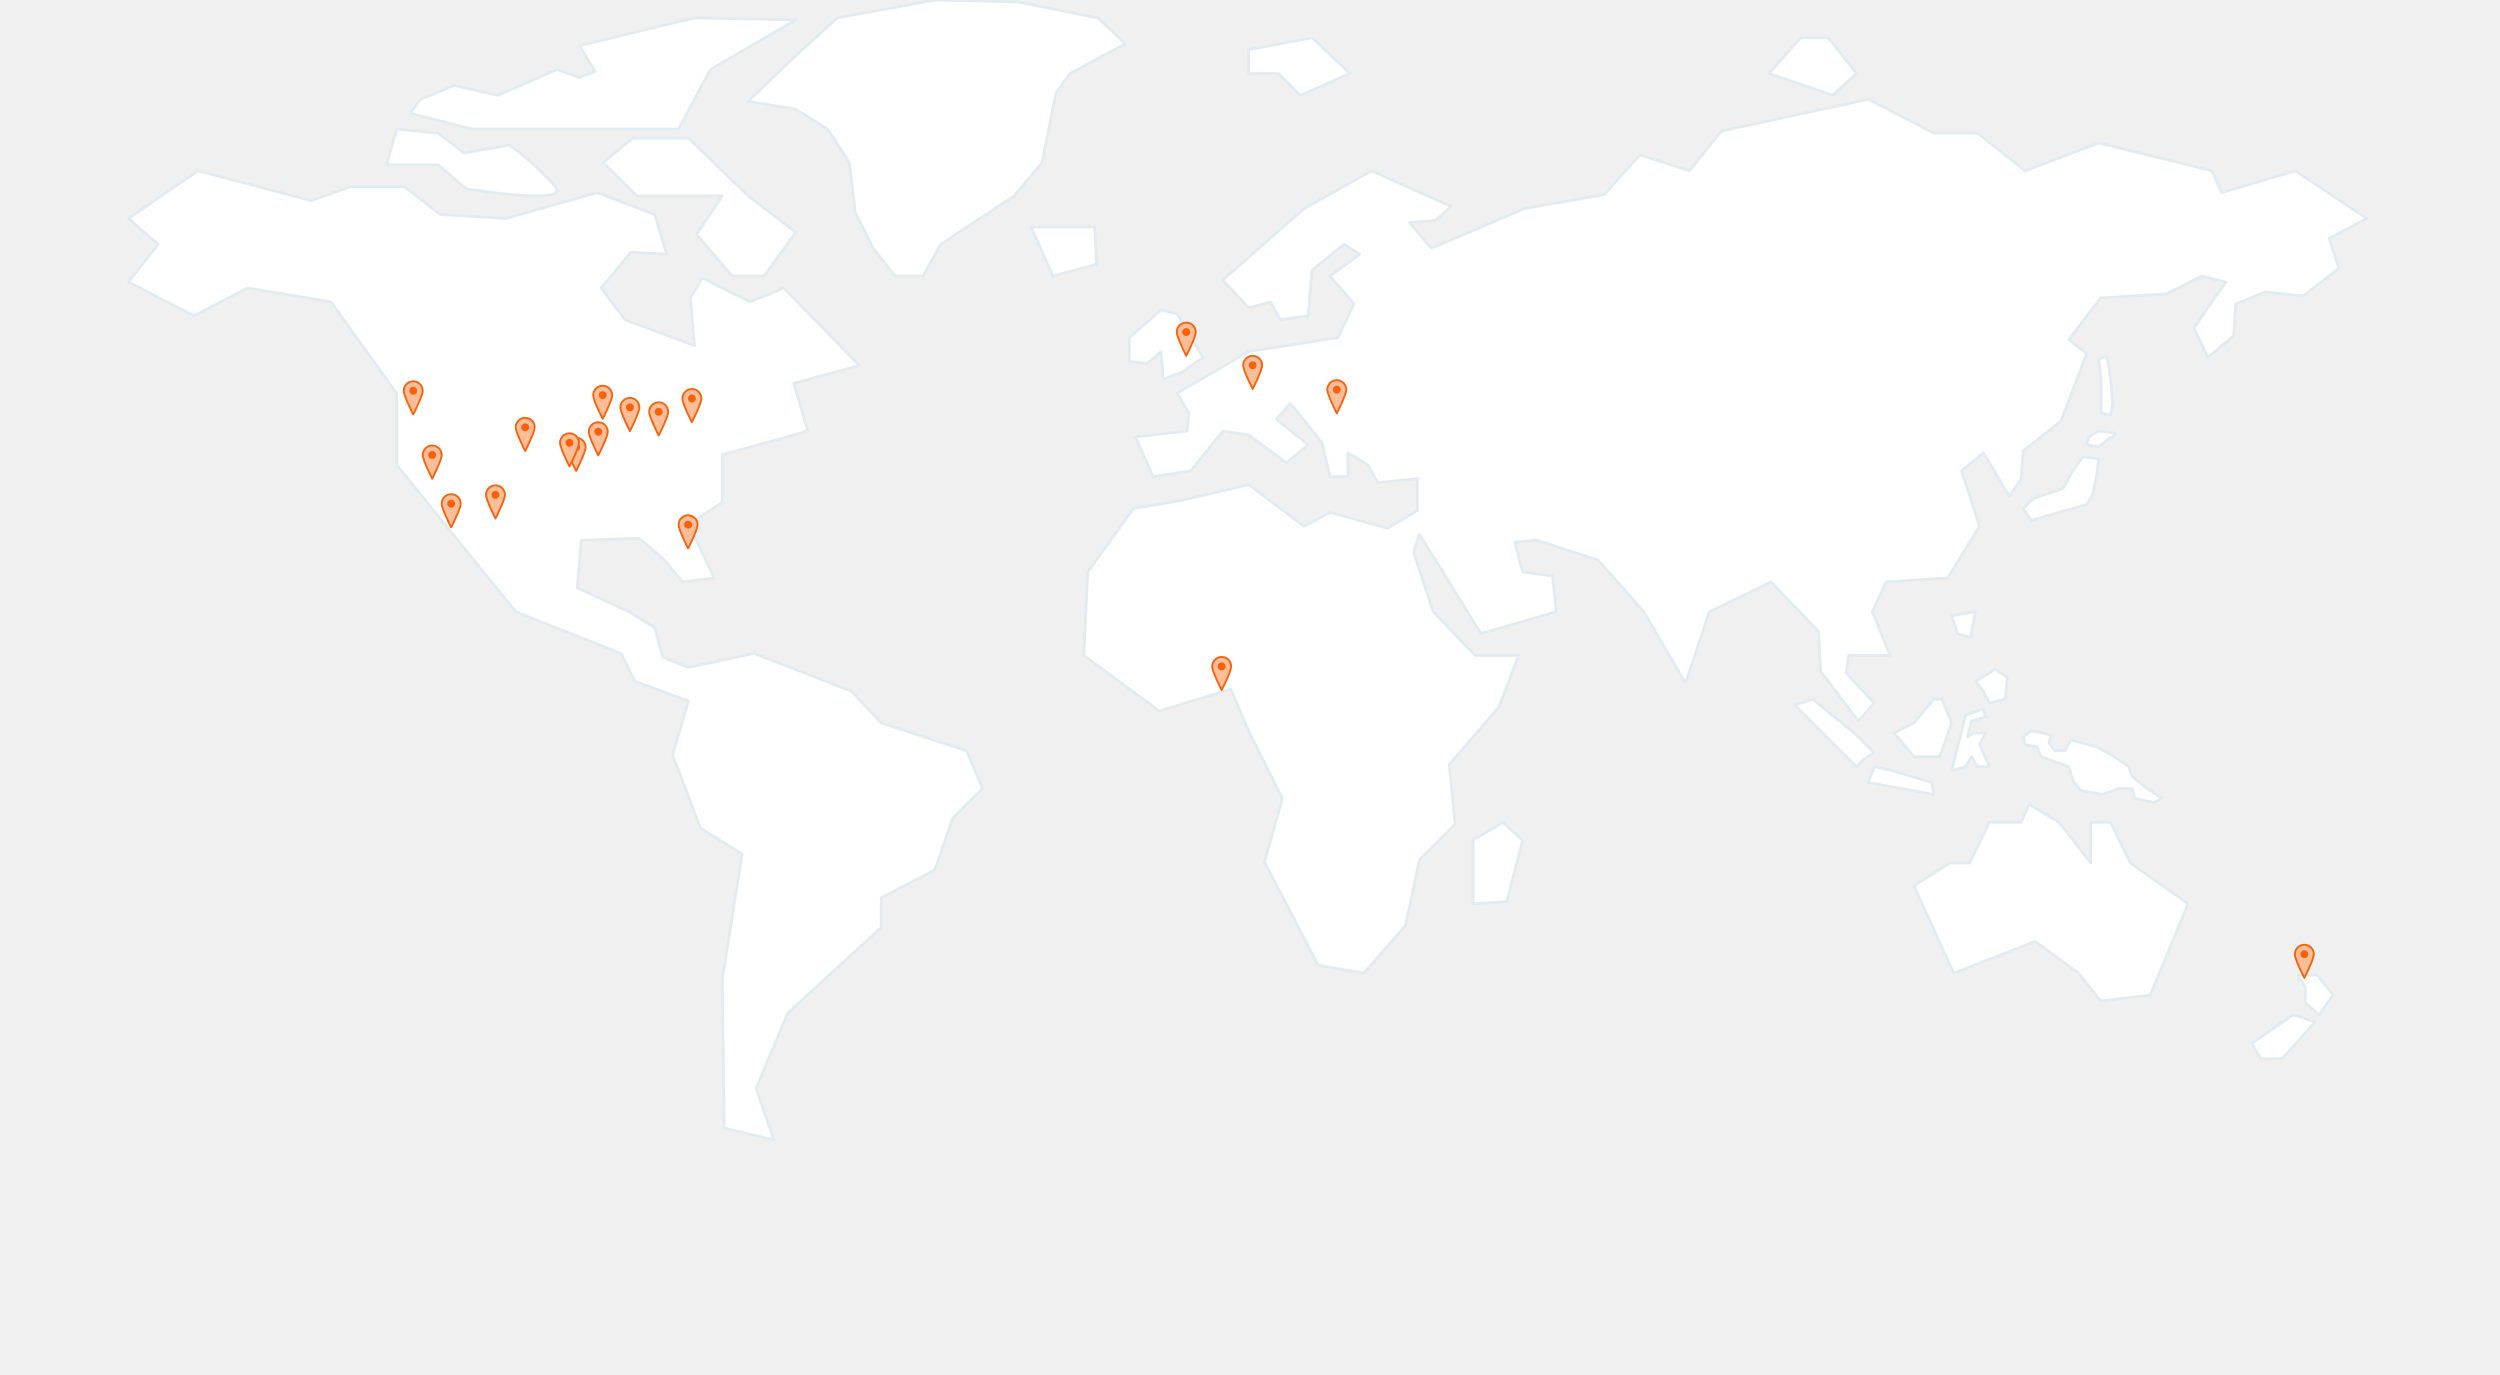
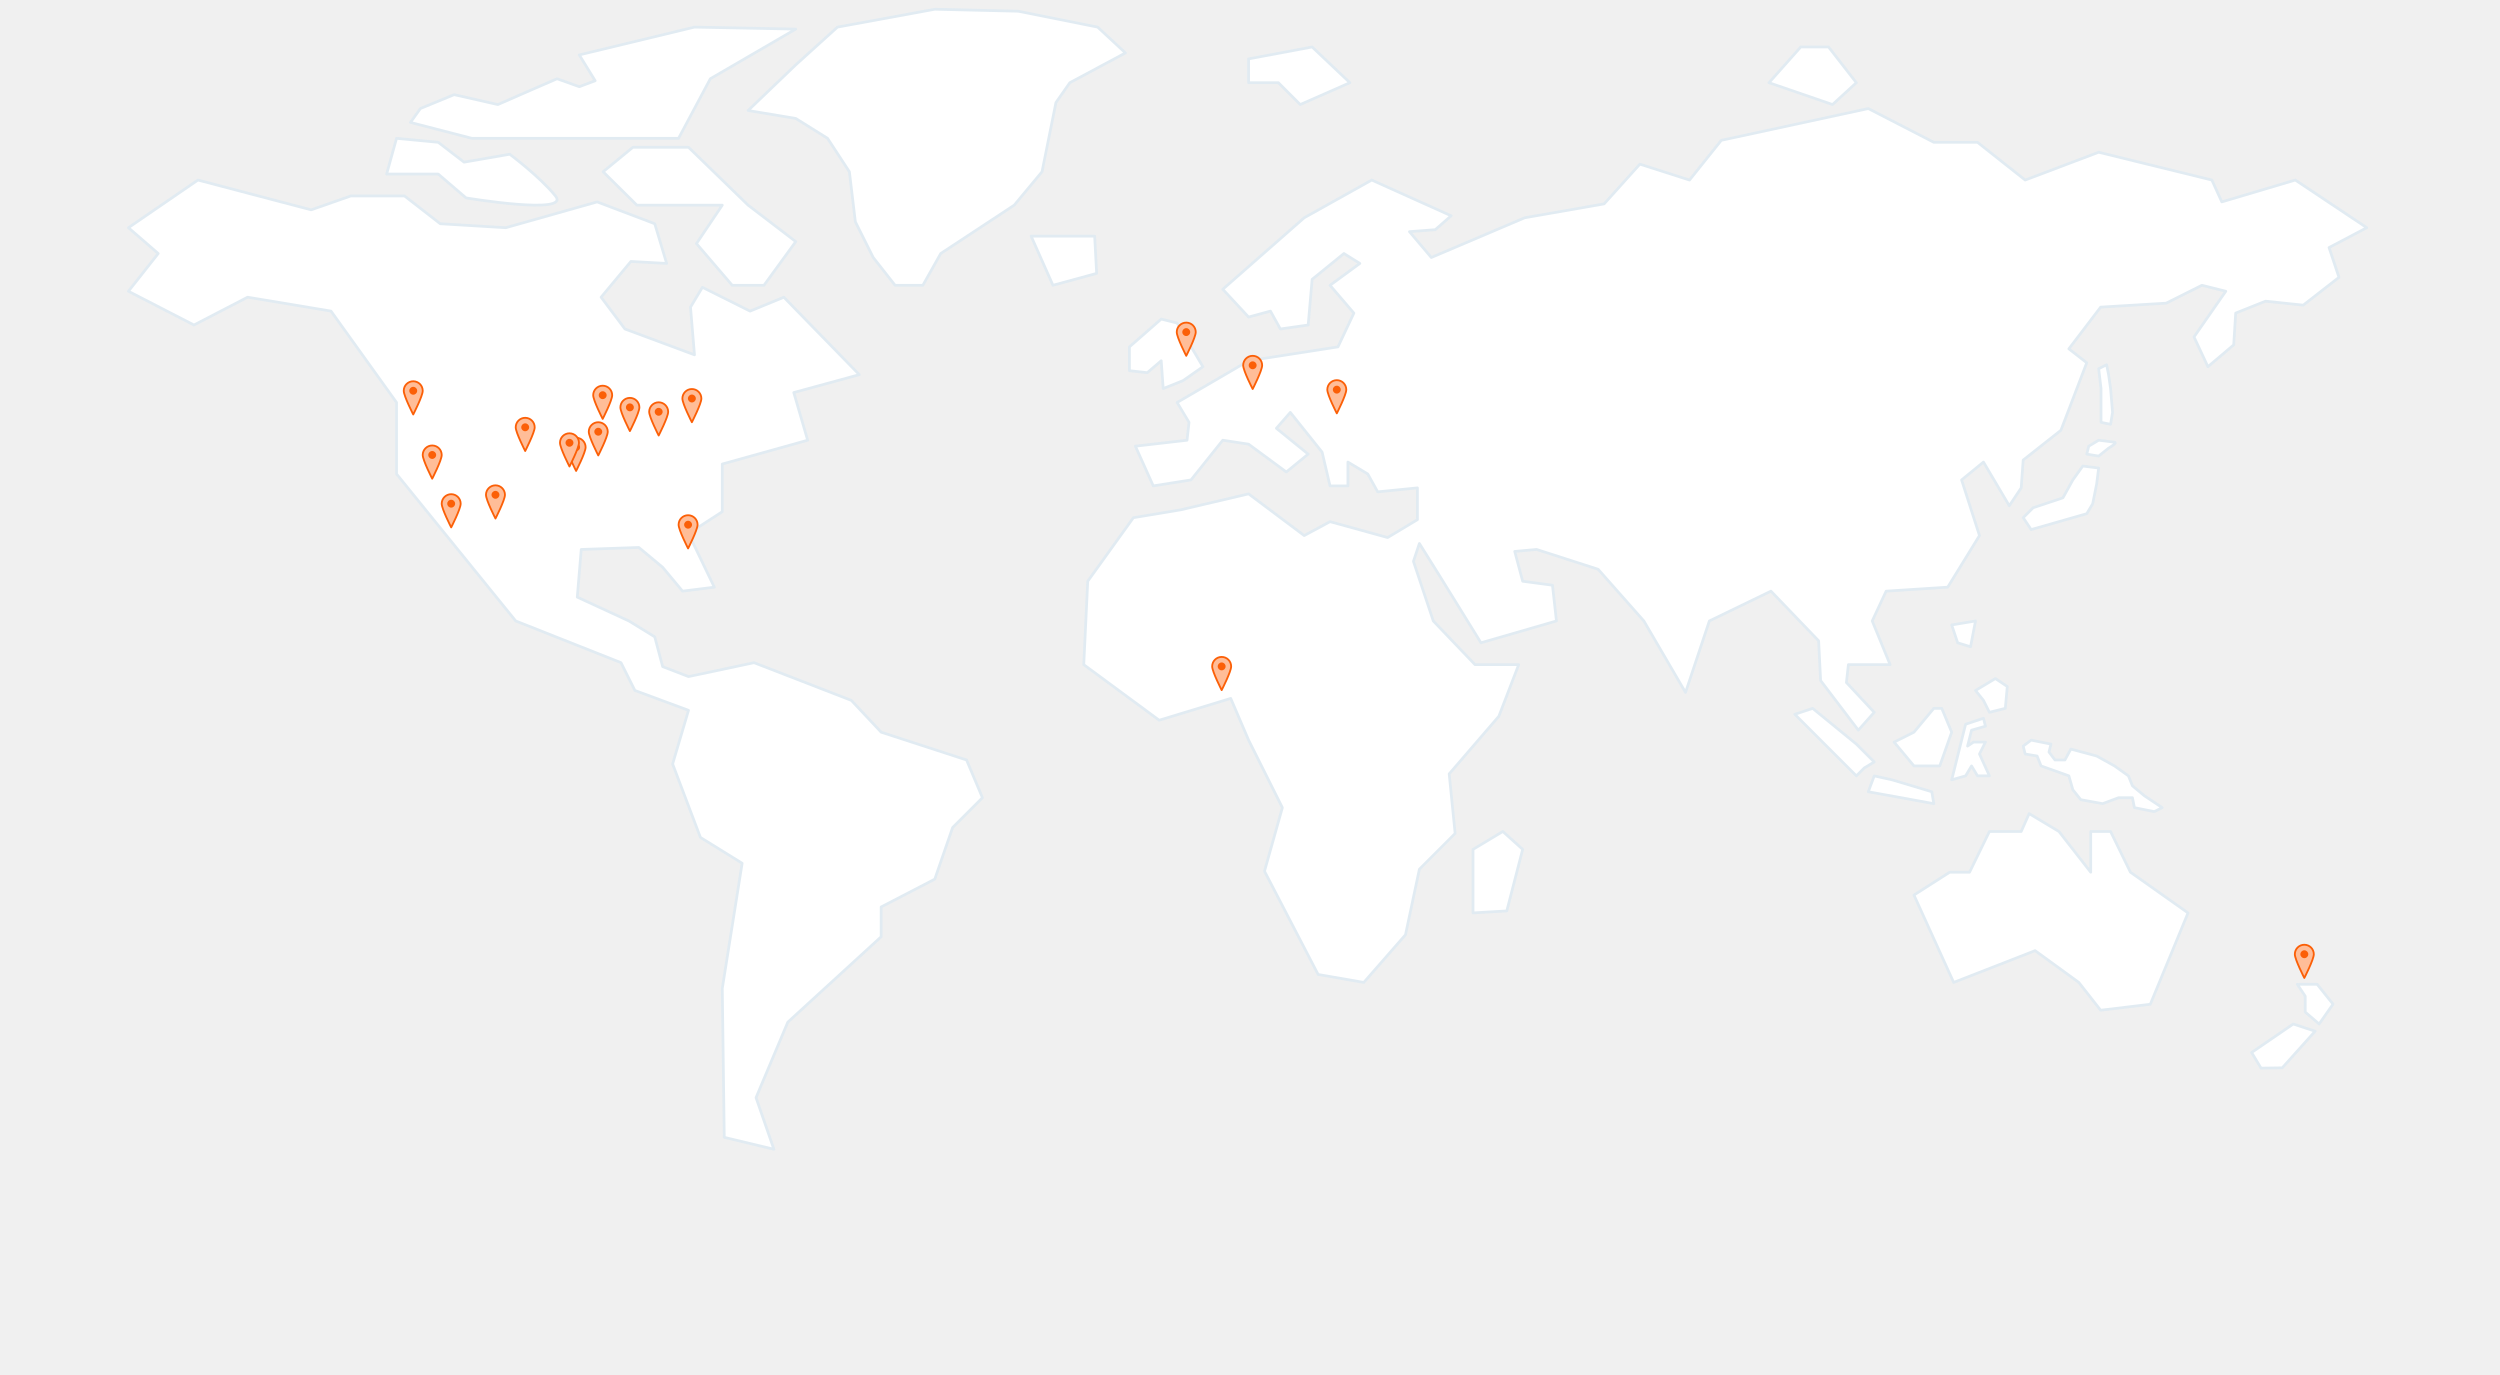
<svg xmlns="http://www.w3.org/2000/svg" width="100%" height="100%" viewBox="0 0 271 149" version="1.1" xml:space="preserve" style="fill-rule:evenodd;clip-rule:evenodd;stroke-linecap:round;stroke-linejoin:round;stroke-miterlimit:1.5;">
  <g id="Pangaea">
    <g id="South-East-Asia---Australia">
-       <path d="M194.554,76.431l6.675,6.674l0.861,-0.861l1.076,-0.646l-1.937,-1.938l-4.737,-3.875l-1.938,0.646Z" style="fill:#fff;stroke:#e1ebf2;stroke-width:0.3px;" />
-       <path d="M202.52,84.827l0.646,-1.722l1.938,0.43l4.306,1.292l0.215,1.292l-2.368,-0.431l-4.737,-0.861Z" style="fill:#fff;stroke:#e1ebf2;stroke-width:0.3px;" />
-       <path d="M205.319,79.445l2.153,2.583l2.799,0l1.292,-3.66l-1.077,-2.583l-0.861,0l-2.153,2.583l-2.153,1.077Z" style="fill:#fff;stroke:#e1ebf2;stroke-width:0.3px;" />
-       <path d="M215.008,76.861l-1.938,0.646l-1.507,6.028l1.507,-0.43l0.646,-1.077l0.646,1.077l1.292,0l-1.077,-2.369l0.646,-1.291l-1.292,0l-0.646,0.43l0.431,-1.722l1.507,-0.431l-0.215,-0.861Z" style="fill:#fff;stroke:#e1ebf2;stroke-width:0.3px;" />
-       <path d="M211.563,66.742l0.646,1.938l1.399,0.43l0.538,-2.798l-2.583,0.43Z" style="fill:#fff;stroke:#e1ebf2;stroke-width:0.3px;" />
-       <path d="M214.146,73.847l0.862,1.076l0.646,1.292l1.722,-0.43l0.215,-2.369l-1.292,-0.861l-2.153,1.292Z" style="fill:#fff;stroke:#e1ebf2;stroke-width:0.3px;" />
-       <path d="M219.314,79.875l0.215,0.861l1.292,0.216l0.43,1.076l3.014,1.077l0.431,1.507l0.861,1.076l2.368,0.431l1.723,-0.646l1.507,0l0.215,1.076l2.153,0.431l0.861,-0.431l-1.937,-1.291l-1.292,-1.077l-0.431,-1.076l-1.507,-1.077l-1.937,-1.076l-2.799,-0.754l-0.646,1.184l-1.077,0l-0.646,-0.861l0.216,-0.861l-2.153,-0.431l-0.861,0.646Z" style="fill:#fff;stroke:#e1ebf2;stroke-width:0.3px;" />
+       <path d="M194.554,77.431l6.675,6.674l0.861,-0.861l1.076,-0.646l-1.937,-1.938l-4.737,-3.875l-1.938,0.646Z" style="fill:#fff;stroke:#e1ebf2;stroke-width:0.3px;" />
+       <path d="M202.52,85.827l0.646,-1.722l1.938,0.43l4.306,1.292l0.215,1.292l-2.368,-0.431l-4.737,-0.861Z" style="fill:#fff;stroke:#e1ebf2;stroke-width:0.3px;" />
+       <path d="M205.319,80.445l2.153,2.583l2.799,0l1.292,-3.66l-1.077,-2.583l-0.861,0l-2.153,2.583l-2.153,1.077Z" style="fill:#fff;stroke:#e1ebf2;stroke-width:0.3px;" />
+       <path d="M215.008,77.861l-1.938,0.646l-1.507,6.028l1.507,-0.43l0.646,-1.077l0.646,1.077l1.292,0l-1.077,-2.369l0.646,-1.291l-1.292,0l-0.646,0.43l0.431,-1.722l1.507,-0.431l-0.215,-0.861Z" style="fill:#fff;stroke:#e1ebf2;stroke-width:0.3px;" />
+       <path d="M211.563,67.742l0.646,1.938l1.399,0.43l0.538,-2.798l-2.583,0.43Z" style="fill:#fff;stroke:#e1ebf2;stroke-width:0.3px;" />
+       <path d="M214.146,74.847l0.862,1.076l0.646,1.292l1.722,-0.43l0.215,-2.369l-1.292,-0.861l-2.153,1.292Z" style="fill:#fff;stroke:#e1ebf2;stroke-width:0.3px;" />
+       <path d="M219.314,80.875l0.215,0.861l1.292,0.216l0.43,1.076l3.014,1.077l0.431,1.507l0.861,1.076l2.368,0.431l1.723,-0.646l1.507,0l0.215,1.076l2.153,0.431l0.861,-0.431l-1.937,-1.291l-1.292,-1.077l-0.431,-1.076l-1.507,-1.077l-1.937,-1.076l-2.799,-0.754l-0.646,1.184l-1.077,0l-0.646,-0.861l0.216,-0.861l-2.153,-0.431l-0.861,0.646Z" style="fill:#fff;stroke:#e1ebf2;stroke-width:0.3px;" />
    </g>
    <g id="Asian-Islands">
-       <path d="M219.314,55.116l0.861,1.292l3.014,-0.861l3.014,-0.861l0.646,-1.077l0.431,-2.153l0.215,-1.722l-1.723,-0.216l-1.076,1.507l-1.076,1.938l-3.23,1.077l-1.076,1.076Z" style="fill:#fff;stroke:#e1ebf2;stroke-width:0.3px;" />
-       <path d="M226.203,48.227l1.292,0.215l1.076,-0.861c0,0 1.019,-0.588 0.646,-0.646c-0.373,-0.059 -1.722,-0.215 -1.722,-0.215l-1.077,0.645l-0.215,0.862Z" style="fill:#fff;stroke:#e1ebf2;stroke-width:0.3px;" />
-       <path d="M227.495,38.969l0.256,2.153l0,3.66l1.036,0.215l0.215,-1.292l-0.215,-2.583l-0.216,-1.507l-0.215,-1.077l-0.861,0.431Z" style="fill:#fff;stroke:#e1ebf2;stroke-width:0.3px;" />
+       <path d="M219.314,56.116l0.861,1.292l3.014,-0.861l3.014,-0.861l0.646,-1.077l0.431,-2.153l0.215,-1.722l-1.723,-0.216l-1.076,1.507l-1.076,1.938l-3.23,1.077l-1.076,1.076Z" style="fill:#fff;stroke:#e1ebf2;stroke-width:0.3px;" />
+       <path d="M226.203,49.227l1.292,0.215l1.076,-0.861c0,0 1.019,-0.588 0.646,-0.646c-0.373,-0.059 -1.722,-0.215 -1.722,-0.215l-1.077,0.645l-0.215,0.862Z" style="fill:#fff;stroke:#e1ebf2;stroke-width:0.3px;" />
+       <path d="M227.495,39.969l0.256,2.153l0,3.66l1.036,0.215l0.215,-1.292l-0.215,-2.583l-0.216,-1.507l-0.215,-1.077l-0.861,0.431Z" style="fill:#fff;stroke:#e1ebf2;stroke-width:0.3px;" />
    </g>
-     <path id="Russia" d="M191.756,7.966l6.889,2.368l2.584,-2.368l-3.015,-3.875l-3.014,0l-3.444,3.875Z" style="fill:#fff;stroke:#e1ebf2;stroke-width:0.3px;" />
+     <path id="Russia" d="M191.756,8.966l6.889,2.368l2.584,-2.368l-3.015,-3.875l-3.014,0l-3.444,3.875Z" style="fill:#fff;stroke:#e1ebf2;stroke-width:0.3px;" />
    <g id="North-Atlantic">
-       <path d="M135.348,7.966l3.229,0l2.368,2.368l5.383,-2.368l-4.091,-3.875l-6.889,1.291l0,2.584Z" style="fill:#fff;stroke:#e1ebf2;stroke-width:0.3px;" />
-       <path d="M111.773,24.598l2.368,5.328l4.736,-1.291l-0.215,-4.037l-4.736,0l-2.153,0Z" style="fill:#fff;stroke:#e1ebf2;stroke-width:0.3px;" />
-       <path d="M122.43,36.601l0,2.583l1.937,0.215l1.508,-1.291l0.215,3.014l2.153,-0.861l2.153,-1.507l-2.799,-4.737l-1.722,-0.431l-3.445,3.015Z" style="fill:#fff;stroke:#e1ebf2;stroke-width:0.3px;" />
-       <path id="Greenland" d="M81.093,10.98l5.167,0.861l3.445,2.153l2.368,3.623l0.646,5.42l1.937,3.875l2.369,3.014l3.014,0l1.938,-3.444l7.966,-5.243l3.014,-3.622l1.507,-7.498l1.507,-2.153l6.028,-3.229l-3.014,-2.799l-8.612,-1.723l-9.042,-0.215l-10.55,1.938l-4.521,4.09l-5.167,4.952Z" style="fill:#fff;stroke:#e1ebf2;stroke-width:0.3px;" />
+       <path d="M135.348,8.966l3.229,0l2.368,2.368l5.383,-2.368l-4.091,-3.875l-6.889,1.291l0,2.584Z" style="fill:#fff;stroke:#e1ebf2;stroke-width:0.3px;" />
+       <path d="M111.773,25.598l2.368,5.328l4.736,-1.291l-0.215,-4.037l-4.736,0l-2.153,0Z" style="fill:#fff;stroke:#e1ebf2;stroke-width:0.3px;" />
+       <path d="M122.43,37.601l0,2.583l1.937,0.215l1.508,-1.291l0.215,3.014l2.153,-0.861l2.153,-1.507l-2.799,-4.737l-1.722,-0.431l-3.445,3.015Z" style="fill:#fff;stroke:#e1ebf2;stroke-width:0.3px;" />
+       <path id="Greenland" d="M81.093,11.98l5.167,0.861l3.445,2.153l2.368,3.623l0.646,5.42l1.937,3.875l2.369,3.014l3.014,0l1.938,-3.444l7.966,-5.243l3.014,-3.622l1.507,-7.498l1.507,-2.153l6.028,-3.229l-3.014,-2.799l-8.612,-1.723l-9.042,-0.215l-10.55,1.938l-4.521,4.09l-5.167,4.952Z" style="fill:#fff;stroke:#e1ebf2;stroke-width:0.3px;" />
    </g>
-     <path id="Madagascar" d="M162.906,89.133l-3.23,1.938l0,6.889l3.66,-0.215l1.723,-6.674l-2.153,-1.938Z" style="fill:#fff;stroke:#e1ebf2;stroke-width:0.3px;" />
-     <path id="Africa-Europe-Asia" d="M128.028,54.255l-5.168,0.861l-4.951,6.89l-0.431,9.042l8.181,6.028l7.751,-2.368l1.938,4.521l3.66,7.32l-1.938,6.89l5.813,11.195l4.952,0.862l4.521,-5.167l1.507,-7.105l3.876,-3.876l-0.646,-6.459l5.382,-6.243l2.153,-5.598l-4.736,0l-4.522,-4.736l-2.153,-6.459l0.646,-1.938l2.153,3.445l4.521,7.32l8.182,-2.368l-0.431,-3.876l-3.229,-0.43l-0.862,-3.23l2.369,-0.215l6.674,2.153l4.952,5.598l4.521,7.75l2.584,-7.75l6.674,-3.23l5.167,5.383l0.215,4.305l4.091,5.383l1.722,-1.938l-3.014,-3.229l0.215,-1.938l4.522,0l-1.938,-4.736l1.507,-3.23l6.674,-0.431l3.445,-5.597l-1.938,-6.029l2.369,-1.937l2.798,4.736l1.292,-1.937l0.216,-3.015l4.09,-3.229l2.799,-7.32l-1.938,-1.507l3.445,-4.521l7.105,-0.431l3.875,-1.938l2.584,0.646l-3.445,4.952l1.507,3.23l2.799,-2.369l0.215,-3.445l3.23,-1.291l4.09,0.43l3.876,-3.014l-1.077,-3.229l4.091,-2.153l-7.751,-5.167l-7.966,2.368l-1.076,-2.368l-12.272,-3.015l-7.966,3.015l-5.167,-4.091l-4.737,0l-7.105,-3.66l-15.932,3.445l-3.444,4.306l-5.383,-1.723l-3.875,4.306l-8.612,1.507l-10.119,4.306l-2.368,-2.799l2.799,-0.215l1.722,-1.507l-8.612,-3.875l-7.32,4.09l-8.827,7.751l2.799,3.014l2.368,-0.646l1.076,1.938l3.015,-0.431l0.43,-4.952l3.445,-2.798l1.722,1.076l-3.229,2.368l2.583,3.014l-1.722,3.661l-9.688,1.507l-7.751,4.521l1.292,2.153l-0.216,1.938l-5.597,0.645l1.937,4.306l4.091,-0.646l3.445,-4.305l2.799,0.43l4.09,3.014l2.369,-1.937l-3.445,-2.799l1.507,-1.723l3.445,4.306l0.861,3.66l1.938,0l0,-2.583l2.152,1.292l1.077,1.937l4.306,-0.43l0,3.444l-3.23,1.938l-6.243,-1.722l-2.799,1.507l-6.028,-4.521l-7.32,1.722Z" style="fill:#fff;stroke:#e1ebf2;stroke-width:0.3px;" />
+     <path id="Madagascar" d="M162.906,90.133l-3.23,1.938l0,6.889l3.66,-0.215l1.723,-6.674l-2.153,-1.938Z" style="fill:#fff;stroke:#e1ebf2;stroke-width:0.3px;" />
+     <path id="Africa-Europe-Asia" d="M128.028,55.255l-5.168,0.861l-4.951,6.89l-0.431,9.042l8.181,6.028l7.751,-2.368l1.938,4.521l3.66,7.32l-1.938,6.89l5.813,11.195l4.952,0.862l4.521,-5.167l1.507,-7.105l3.876,-3.876l-0.646,-6.459l5.382,-6.243l2.153,-5.598l-4.736,0l-4.522,-4.736l-2.153,-6.459l0.646,-1.938l2.153,3.445l4.521,7.32l8.182,-2.368l-0.431,-3.876l-3.229,-0.43l-0.862,-3.23l2.369,-0.215l6.674,2.153l4.952,5.598l4.521,7.75l2.584,-7.75l6.674,-3.23l5.167,5.383l0.215,4.305l4.091,5.383l1.722,-1.938l-3.014,-3.229l0.215,-1.938l4.522,0l-1.938,-4.736l1.507,-3.23l6.674,-0.431l3.445,-5.597l-1.938,-6.029l2.369,-1.937l2.798,4.736l1.292,-1.937l0.216,-3.015l4.09,-3.229l2.799,-7.32l-1.938,-1.507l3.445,-4.521l7.105,-0.431l3.875,-1.938l2.584,0.646l-3.445,4.952l1.507,3.23l2.799,-2.369l0.215,-3.445l3.23,-1.291l4.09,0.43l3.876,-3.014l-1.077,-3.229l4.091,-2.153l-7.751,-5.167l-7.966,2.368l-1.076,-2.368l-12.272,-3.015l-7.966,3.015l-5.167,-4.091l-4.737,0l-7.105,-3.66l-15.932,3.445l-3.444,4.306l-5.383,-1.723l-3.875,4.306l-8.612,1.507l-10.119,4.306l-2.368,-2.799l2.799,-0.215l1.722,-1.507l-8.612,-3.875l-7.32,4.09l-8.827,7.751l2.799,3.014l2.368,-0.646l1.076,1.938l3.015,-0.431l0.43,-4.952l3.445,-2.798l1.722,1.076l-3.229,2.368l2.583,3.014l-1.722,3.661l-9.688,1.507l-7.751,4.521l1.292,2.153l-0.216,1.938l-5.597,0.645l1.937,4.306l4.091,-0.646l3.445,-4.305l2.799,0.43l4.09,3.014l2.369,-1.937l-3.445,-2.799l1.507,-1.723l3.445,4.306l0.861,3.66l1.938,0l0,-2.583l2.152,1.292l1.077,1.937l4.306,-0.43l0,3.444l-3.23,1.938l-6.243,-1.722l-2.799,1.507l-6.028,-4.521l-7.32,1.722Z" style="fill:#fff;stroke:#e1ebf2;stroke-width:0.3px;" />
    <g id="New-Zealand">
-       <path d="M248.587,110.002l-4.514,3.088l1.023,1.696l2.303,-0.033l3.563,-3.971l-2.375,-0.78Z" style="fill:#fff;stroke:#e1ebf2;stroke-width:0.3px;" />
-       <path d="M249.025,105.696l0.861,1.292l0,1.722l1.507,1.292l1.507,-2.153l-1.722,-2.153l-1.938,0" style="fill:#fff;stroke:#e1ebf2;stroke-width:0.3px;" />
+       <path d="M248.587,111.002l-4.514,3.088l1.023,1.696l2.303,-0.033l3.563,-3.971l-2.375,-0.78Z" style="fill:#fff;stroke:#e1ebf2;stroke-width:0.3px;" />
+       <path d="M249.025,106.696l0.861,1.292l0,1.722l1.507,1.292l1.507,-2.153l-1.722,-2.153l-1.938,0" style="fill:#fff;stroke:#e1ebf2;stroke-width:0.3px;" />
    </g>
-     <path id="Australia-" d="M207.472,96.023l4.306,9.473l8.827,-3.445l4.737,3.445l2.368,3.014l5.383,-0.646l4.09,-9.904l-6.243,-4.413l-2.153,-4.414l-2.153,0l0,4.414l-3.445,-4.414l-3.23,-1.938l-0.861,1.938l-3.444,0l-2.153,4.414l-2.153,0l-3.876,2.476Z" style="fill:#fff;stroke:#e1ebf2;stroke-width:0.3px;" />
-     <path id="Americas" d="M13.92,23.683l3.229,2.799l-3.229,4.09l7.105,3.66l5.813,-3.014l9.042,1.507l7.105,9.904l0,7.751l12.918,15.932l11.411,4.521l1.507,3.014l5.813,2.153l-1.723,5.813l3.015,7.966l4.521,2.799l-2.153,13.564l0.215,16.147l5.383,1.292l-1.938,-5.598l3.445,-8.181l10.119,-9.258l0,-3.23l5.813,-3.014l1.937,-5.598l3.23,-3.229l-1.723,-4.091l-9.257,-3.014l-3.23,-3.445l-10.549,-4.09l-7.105,1.507l-2.799,-1.077l-0.861,-3.229l-2.799,-1.722l-5.598,-2.584l0.431,-5.167l6.243,-0.215l2.584,2.153l2.153,2.583l3.445,-0.431l-2.799,-5.813l3.66,-2.368l0,-5.167l9.258,-2.583l-1.507,-5.168l7.104,-1.937l-8.181,-8.397l-3.66,1.507l-5.167,-2.583l-1.292,2.153l0.431,5.167l-7.536,-2.799l-2.583,-3.445l3.229,-3.875l3.876,0.215l-1.292,-4.306l-6.244,-2.368l-9.904,2.799l-7.104,-0.431l-3.876,-3.014l-5.813,0l-4.306,1.507l-12.272,-3.229l-7.535,5.167Z" style="fill:#fff;stroke:#e1ebf2;stroke-width:0.3px;" />
+     <path id="Australia-" d="M207.472,97.023l4.306,9.473l8.827,-3.445l4.737,3.445l2.368,3.014l5.383,-0.646l4.09,-9.904l-6.243,-4.413l-2.153,-4.414l-2.153,0l0,4.414l-3.445,-4.414l-3.23,-1.938l-0.861,1.938l-3.444,0l-2.153,4.414l-2.153,0l-3.876,2.476Z" style="fill:#fff;stroke:#e1ebf2;stroke-width:0.3px;" />
+     <path id="Americas" d="M13.92,24.683l3.229,2.799l-3.229,4.09l7.105,3.66l5.813,-3.014l9.042,1.507l7.105,9.904l0,7.751l12.918,15.932l11.411,4.521l1.507,3.014l5.813,2.153l-1.723,5.813l3.015,7.966l4.521,2.799l-2.153,13.564l0.215,16.147l5.383,1.292l-1.938,-5.598l3.445,-8.181l10.119,-9.258l0,-3.23l5.813,-3.014l1.937,-5.598l3.23,-3.229l-1.723,-4.091l-9.257,-3.014l-3.23,-3.445l-10.549,-4.09l-7.105,1.507l-2.799,-1.077l-0.861,-3.229l-2.799,-1.722l-5.598,-2.584l0.431,-5.167l6.243,-0.215l2.584,2.153l2.153,2.583l3.445,-0.431l-2.799,-5.813l3.66,-2.368l0,-5.167l9.258,-2.583l-1.507,-5.168l7.104,-1.937l-8.181,-8.397l-3.66,1.507l-5.167,-2.583l-1.292,2.153l0.431,5.167l-7.536,-2.799l-2.583,-3.445l3.229,-3.875l3.876,0.215l-1.292,-4.306l-6.244,-2.368l-9.904,2.799l-7.104,-0.431l-3.876,-3.014l-5.813,0l-4.306,1.507l-12.272,-3.229l-7.535,5.167Z" style="fill:#fff;stroke:#e1ebf2;stroke-width:0.3px;" />
    <g id="Canada">
-       <path d="M42.985,13.994l-1.076,3.876l5.597,0l3.015,2.583c0,0 11.412,1.904 9.688,-0.215c-1.724,-2.119 -4.952,-4.521 -4.952,-4.521l-4.952,0.861l-2.799,-2.153l-4.521,-0.431Z" style="fill:#fff;stroke:#e1ebf2;stroke-width:0.3px;" />
-       <path d="M86.26,2.153l-10.98,-0.215l-12.488,3.014l1.723,2.799l-1.723,0.646l-2.406,-0.862l-2.976,1.292l-3.445,1.507l-4.736,-1.076l-3.66,1.507l-1.077,1.507l6.655,1.722l22.41,0l3.445,-6.459l9.258,-5.382Z" style="fill:#fff;stroke:#e1ebf2;stroke-width:0.3px;" />
-       <path d="M75.495,25.405l3.875,4.521l3.445,0l3.445,-4.736l-5.167,-3.951l-6.459,-6.276l-6.028,0l-3.23,2.654l3.66,3.622l9.258,0l-2.799,4.166Z" style="fill:#fff;stroke:#e1ebf2;stroke-width:0.3px;" />
+       <path d="M42.985,14.994l-1.076,3.876l5.597,0l3.015,2.583c0,0 11.412,1.904 9.688,-0.215c-1.724,-2.119 -4.952,-4.521 -4.952,-4.521l-4.952,0.861l-2.799,-2.153l-4.521,-0.431Z" style="fill:#fff;stroke:#e1ebf2;stroke-width:0.3px;" />
+       <path d="M86.26,3.153l-10.98,-0.215l-12.488,3.014l1.723,2.799l-1.723,0.646l-2.406,-0.862l-2.976,1.292l-3.445,1.507l-4.736,-1.076l-3.66,1.507l-1.077,1.507l6.655,1.722l22.41,0l3.445,-6.459l9.258,-5.382Z" style="fill:#fff;stroke:#e1ebf2;stroke-width:0.3px;" />
+       <path d="M75.495,26.405l3.875,4.521l3.445,0l3.445,-4.736l-5.167,-3.951l-6.459,-6.276l-6.028,0l-3.23,2.654l3.66,3.622l9.258,0l-2.799,4.166Z" style="fill:#fff;stroke:#e1ebf2;stroke-width:0.3px;" />
    </g>
  </g>
  <g id="Andrew---Lisa">
    <path d="M249.789,102.41c0.568,0 1.028,0.461 1.028,1.029c0,0.568 -1.028,2.571 -1.028,2.571c0,0 -1.029,-2.003 -1.029,-2.571c0,-0.568 0.461,-1.029 1.029,-1.029" style="fill:#ffbd98;fill-rule:nonzero;stroke:#fb5f07;stroke-width:0.2px;stroke-linecap:butt;stroke-miterlimit:2;" />
    <path d="M250.217,103.439c0,0.237 -0.192,0.428 -0.428,0.428c-0.237,0 -0.429,-0.191 -0.429,-0.428c0,-0.237 0.192,-0.429 0.429,-0.429c0.236,0 0.428,0.192 0.428,0.429" style="fill:#fb5f07;fill-rule:nonzero;" />
  </g>
  <g id="Tubiz">
    <path d="M132.429,71.21c0.568,0 1.028,0.461 1.028,1.029c0,0.568 -1.028,2.571 -1.028,2.571c0,0 -1.029,-2.003 -1.029,-2.571c0,-0.568 0.461,-1.029 1.029,-1.029" style="fill:#ffbd98;fill-rule:nonzero;stroke:#fb5f07;stroke-width:0.2px;stroke-linecap:butt;stroke-miterlimit:2;" />
    <path d="M132.857,72.239c0,0.237 -0.192,0.428 -0.428,0.428c-0.237,0 -0.429,-0.191 -0.429,-0.428c0,-0.237 0.192,-0.429 0.429,-0.429c0.236,0 0.428,0.192 0.428,0.429" style="fill:#fb5f07;fill-rule:nonzero;" />
  </g>
  <g id="Mihai">
    <path d="M144.909,41.21c0.568,0 1.028,0.461 1.028,1.029c0,0.568 -1.028,2.571 -1.028,2.571c0,0 -1.029,-2.003 -1.029,-2.571c0,-0.568 0.461,-1.029 1.029,-1.029" style="fill:#ffbd98;fill-rule:nonzero;stroke:#fb5f07;stroke-width:0.2px;stroke-linecap:butt;stroke-miterlimit:2;" />
    <path d="M145.337,42.239c0,0.237 -0.192,0.428 -0.428,0.428c-0.237,0 -0.429,-0.191 -0.429,-0.428c0,-0.237 0.192,-0.429 0.429,-0.429c0.236,0 0.428,0.192 0.428,0.429" style="fill:#fb5f07;fill-rule:nonzero;" />
  </g>
  <g id="Michael">
    <path d="M135.789,38.57c0.568,0 1.028,0.461 1.028,1.029c0,0.568 -1.028,2.571 -1.028,2.571c0,0 -1.029,-2.003 -1.029,-2.571c0,-0.568 0.461,-1.029 1.029,-1.029" style="fill:#ffbd98;fill-rule:nonzero;stroke:#fb5f07;stroke-width:0.2px;stroke-linecap:butt;stroke-miterlimit:2;" />
    <path d="M136.217,39.599c0,0.237 -0.192,0.428 -0.428,0.428c-0.237,0 -0.429,-0.191 -0.429,-0.428c0,-0.237 0.192,-0.429 0.429,-0.429c0.236,0 0.428,0.192 0.428,0.429" style="fill:#fb5f07;fill-rule:nonzero;" />
  </g>
  <g id="Ashley">
    <path d="M128.589,34.97c0.568,0 1.028,0.461 1.028,1.029c0,0.568 -1.028,2.571 -1.028,2.571c0,0 -1.029,-2.003 -1.029,-2.571c0,-0.568 0.461,-1.029 1.029,-1.029" style="fill:#ffbd98;fill-rule:nonzero;stroke:#fb5f07;stroke-width:0.2px;stroke-linecap:butt;stroke-miterlimit:2;" />
    <path d="M129.017,35.999c0,0.237 -0.192,0.428 -0.428,0.428c-0.237,0 -0.429,-0.191 -0.429,-0.428c0,-0.237 0.192,-0.429 0.429,-0.429c0.236,0 0.428,0.192 0.428,0.429" style="fill:#fb5f07;fill-rule:nonzero;" />
  </g>
  <g id="Spencer---Florida">
    <path d="M53.709,52.61c0.568,0 1.028,0.461 1.028,1.029c0,0.568 -1.028,2.571 -1.028,2.571c0,0 -1.029,-2.003 -1.029,-2.571c0,-0.568 0.461,-1.029 1.029,-1.029" style="fill:#ffbd98;fill-rule:nonzero;stroke:#fb5f07;stroke-width:0.2px;stroke-linecap:butt;stroke-miterlimit:2;" />
    <path d="M54.137,53.639c0,0.237 -0.192,0.428 -0.428,0.428c-0.237,0 -0.429,-0.191 -0.429,-0.428c0,-0.237 0.192,-0.429 0.429,-0.429c0.236,0 0.428,0.192 0.428,0.429" style="fill:#fb5f07;fill-rule:nonzero;" />
  </g>
  <g id="Chris---Arizona">
    <path d="M74.589,55.85c0.568,0 1.028,0.461 1.028,1.029c0,0.568 -1.028,2.571 -1.028,2.571c0,0 -1.029,-2.003 -1.029,-2.571c0,-0.568 0.461,-1.029 1.029,-1.029" style="fill:#ffbd98;fill-rule:nonzero;stroke:#fb5f07;stroke-width:0.2px;stroke-linecap:butt;stroke-miterlimit:2;" />
    <path d="M75.017,56.879c0,0.237 -0.192,0.428 -0.428,0.428c-0.237,0 -0.429,-0.191 -0.429,-0.428c0,-0.237 0.192,-0.429 0.429,-0.429c0.236,0 0.428,0.192 0.428,0.429" style="fill:#fb5f07;fill-rule:nonzero;" />
  </g>
  <g id="Sean---San-Diego">
    <path d="M48.909,53.57c0.568,0 1.028,0.461 1.028,1.029c0,0.568 -1.028,2.571 -1.028,2.571c0,0 -1.029,-2.003 -1.029,-2.571c0,-0.568 0.461,-1.029 1.029,-1.029" style="fill:#ffbd98;fill-rule:nonzero;stroke:#fb5f07;stroke-width:0.2px;stroke-linecap:butt;stroke-miterlimit:2;" />
    <path d="M49.337,54.599c0,0.237 -0.192,0.428 -0.428,0.428c-0.237,0 -0.429,-0.191 -0.429,-0.428c0,-0.237 0.192,-0.429 0.429,-0.429c0.236,0 0.428,0.192 0.428,0.429" style="fill:#fb5f07;fill-rule:nonzero;" />
  </g>
  <g id="Phil-D---Fresno">
    <path d="M46.851,48.29c0.568,0 1.029,0.461 1.029,1.029c0,0.568 -1.029,2.571 -1.029,2.571c0,0 -1.028,-2.003 -1.028,-2.571c0,-0.568 0.46,-1.029 1.028,-1.029" style="fill:#ffbd98;fill-rule:nonzero;stroke:#fb5f07;stroke-width:0.2px;stroke-linecap:butt;stroke-miterlimit:2;" />
    <path d="M47.28,49.319c0,0.237 -0.192,0.428 -0.429,0.428c-0.236,0 -0.428,-0.191 -0.428,-0.428c0,-0.237 0.192,-0.429 0.428,-0.429c0.237,0 0.429,0.192 0.429,0.429" style="fill:#fb5f07;fill-rule:nonzero;" />
  </g>
  <g id="Tyler">
    <path d="M64.851,45.77c0.568,0 1.029,0.461 1.029,1.029c0,0.568 -1.029,2.571 -1.029,2.571c0,0 -1.028,-2.003 -1.028,-2.571c0,-0.568 0.46,-1.029 1.028,-1.029" style="fill:#ffbd98;fill-rule:nonzero;stroke:#fb5f07;stroke-width:0.2px;stroke-linecap:butt;stroke-miterlimit:2;" />
    <path d="M65.28,46.799c0,0.237 -0.192,0.428 -0.429,0.428c-0.236,0 -0.428,-0.191 -0.428,-0.428c0,-0.237 0.192,-0.429 0.428,-0.429c0.237,0 0.429,0.192 0.429,0.429" style="fill:#fb5f07;fill-rule:nonzero;" />
  </g>
  <g id="Daniel---KS">
    <path d="M62.451,47.45c0.568,0 1.029,0.461 1.029,1.029c0,0.568 -1.029,2.571 -1.029,2.571c0,0 -1.028,-2.003 -1.028,-2.571c0,-0.568 0.46,-1.029 1.028,-1.029" style="fill:#ffbd98;fill-rule:nonzero;stroke:#fb5f07;stroke-width:0.2px;stroke-linecap:butt;stroke-miterlimit:2;" />
    <path d="M62.88,48.479c0,0.237 -0.192,0.428 -0.429,0.428c-0.236,0 -0.428,-0.191 -0.428,-0.428c0,-0.237 0.192,-0.429 0.428,-0.429c0.237,0 0.429,0.192 0.429,0.429" style="fill:#fb5f07;fill-rule:nonzero;" />
  </g>
  <g id="Pippin---Hutch">
    <path d="M61.731,46.97c0.568,0 1.029,0.461 1.029,1.029c0,0.568 -1.029,2.571 -1.029,2.571c0,0 -1.028,-2.003 -1.028,-2.571c0,-0.568 0.46,-1.029 1.028,-1.029" style="fill:#ffbd98;fill-rule:nonzero;stroke:#fb5f07;stroke-width:0.2px;stroke-linecap:butt;stroke-miterlimit:2;" />
    <path d="M62.16,47.999c0,0.237 -0.192,0.428 -0.429,0.428c-0.236,0 -0.428,-0.191 -0.428,-0.428c0,-0.237 0.192,-0.429 0.428,-0.429c0.237,0 0.429,0.192 0.429,0.429" style="fill:#fb5f07;fill-rule:nonzero;" />
  </g>
  <g id="Drew---Colorado">
    <path d="M56.931,45.29c0.568,0 1.029,0.461 1.029,1.029c0,0.568 -1.029,2.571 -1.029,2.571c0,0 -1.028,-2.003 -1.028,-2.571c0,-0.568 0.46,-1.029 1.028,-1.029" style="fill:#ffbd98;fill-rule:nonzero;stroke:#fb5f07;stroke-width:0.2px;stroke-linecap:butt;stroke-miterlimit:2;" />
    <path d="M57.36,46.319c0,0.237 -0.192,0.428 -0.429,0.428c-0.236,0 -0.428,-0.191 -0.428,-0.428c0,-0.237 0.192,-0.429 0.428,-0.429c0.237,0 0.429,0.192 0.429,0.429" style="fill:#fb5f07;fill-rule:nonzero;" />
  </g>
  <g id="Phil-J">
    <path d="M75,42.17c0.568,0 1.029,0.461 1.029,1.029c0,0.568 -1.029,2.571 -1.029,2.571c0,0 -1.029,-2.003 -1.029,-2.571c0,-0.568 0.461,-1.029 1.029,-1.029" style="fill:#ffbd98;fill-rule:nonzero;stroke:#fb5f07;stroke-width:0.2px;stroke-linecap:butt;stroke-miterlimit:2;" />
    <path d="M75.429,43.199c0,0.237 -0.192,0.428 -0.429,0.428c-0.237,0 -0.429,-0.191 -0.429,-0.428c0,-0.237 0.192,-0.429 0.429,-0.429c0.237,0 0.429,0.192 0.429,0.429" style="fill:#fb5f07;fill-rule:nonzero;" />
  </g>
  <g id="Mandy-Minnesota">
    <path d="M71.4,43.61c0.568,0 1.029,0.461 1.029,1.029c0,0.568 -1.029,2.571 -1.029,2.571c0,0 -1.029,-2.003 -1.029,-2.571c0,-0.568 0.461,-1.029 1.029,-1.029" style="fill:#ffbd98;fill-rule:nonzero;stroke:#fb5f07;stroke-width:0.2px;stroke-linecap:butt;stroke-miterlimit:2;" />
    <path d="M71.829,44.639c0,0.237 -0.192,0.428 -0.429,0.428c-0.237,0 -0.429,-0.191 -0.429,-0.428c0,-0.237 0.192,-0.429 0.429,-0.429c0.237,0 0.429,0.192 0.429,0.429" style="fill:#fb5f07;fill-rule:nonzero;" />
  </g>
  <g id="JJJ---Keri">
    <path d="M68.28,43.13c0.568,0 1.029,0.461 1.029,1.029c0,0.568 -1.029,2.571 -1.029,2.571c0,0 -1.029,-2.003 -1.029,-2.571c0,-0.568 0.461,-1.029 1.029,-1.029" style="fill:#ffbd98;fill-rule:nonzero;stroke:#fb5f07;stroke-width:0.2px;stroke-linecap:butt;stroke-miterlimit:2;" />
    <path d="M68.709,44.159c0,0.237 -0.192,0.428 -0.429,0.428c-0.237,0 -0.429,-0.191 -0.429,-0.428c0,-0.237 0.192,-0.429 0.429,-0.429c0.237,0 0.429,0.192 0.429,0.429" style="fill:#fb5f07;fill-rule:nonzero;" />
  </g>
  <g id="Mandy-Minnesota1">
    <path d="M65.331,41.81c0.568,0 1.029,0.461 1.029,1.029c0,0.568 -1.029,2.571 -1.029,2.571c0,0 -1.028,-2.003 -1.028,-2.571c0,-0.568 0.46,-1.029 1.028,-1.029" style="fill:#ffbd98;fill-rule:nonzero;stroke:#fb5f07;stroke-width:0.2px;stroke-linecap:butt;stroke-miterlimit:2;" />
    <path d="M65.76,42.839c0,0.237 -0.192,0.428 -0.429,0.428c-0.236,0 -0.428,-0.191 -0.428,-0.428c0,-0.237 0.192,-0.429 0.428,-0.429c0.237,0 0.429,0.192 0.429,0.429" style="fill:#fb5f07;fill-rule:nonzero;" />
  </g>
  <g id="Ginger---Oregon">
    <path d="M44.794,41.33c0.568,0 1.029,0.461 1.029,1.029c0,0.568 -1.029,2.571 -1.029,2.571c0,0 -1.028,-2.003 -1.028,-2.571c0,-0.568 0.46,-1.029 1.028,-1.029" style="fill:#ffbd98;fill-rule:nonzero;stroke:#fb5f07;stroke-width:0.2px;stroke-linecap:butt;stroke-miterlimit:2;" />
    <path d="M45.223,42.359c0,0.237 -0.192,0.428 -0.429,0.428c-0.236,0 -0.428,-0.191 -0.428,-0.428c0,-0.237 0.192,-0.429 0.428,-0.429c0.237,0 0.429,0.192 0.429,0.429" style="fill:#fb5f07;fill-rule:nonzero;" />
  </g>
</svg>
